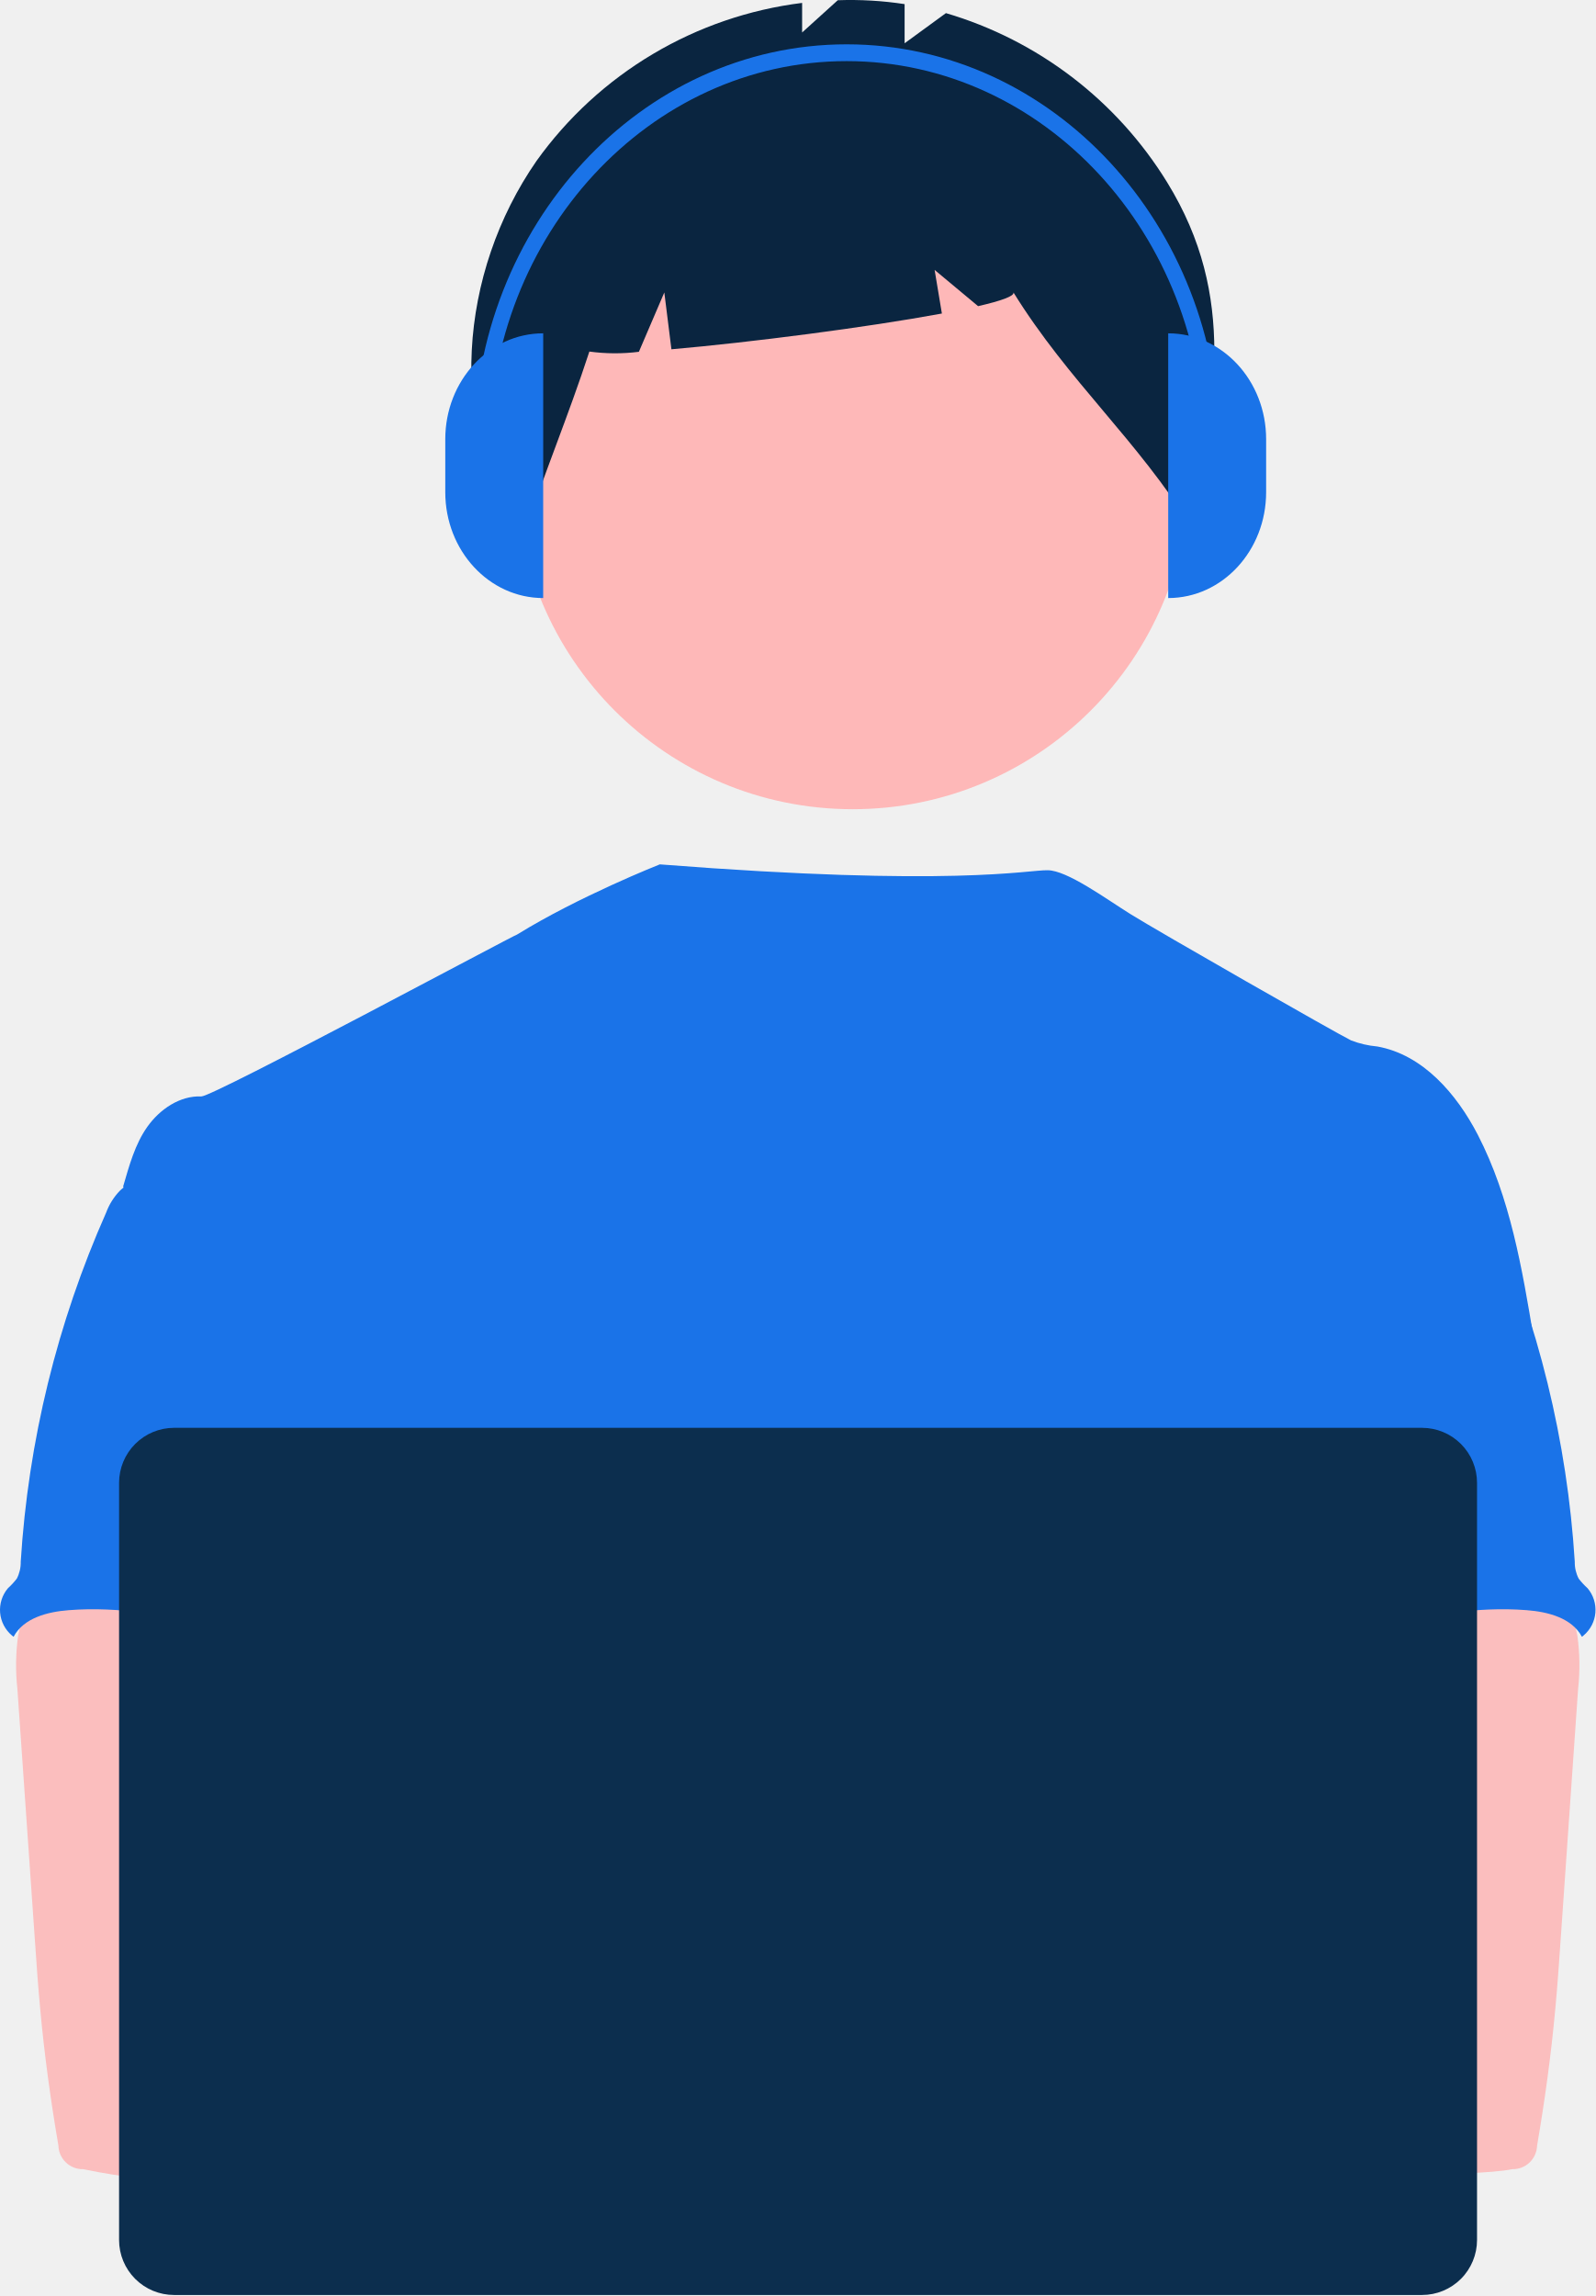
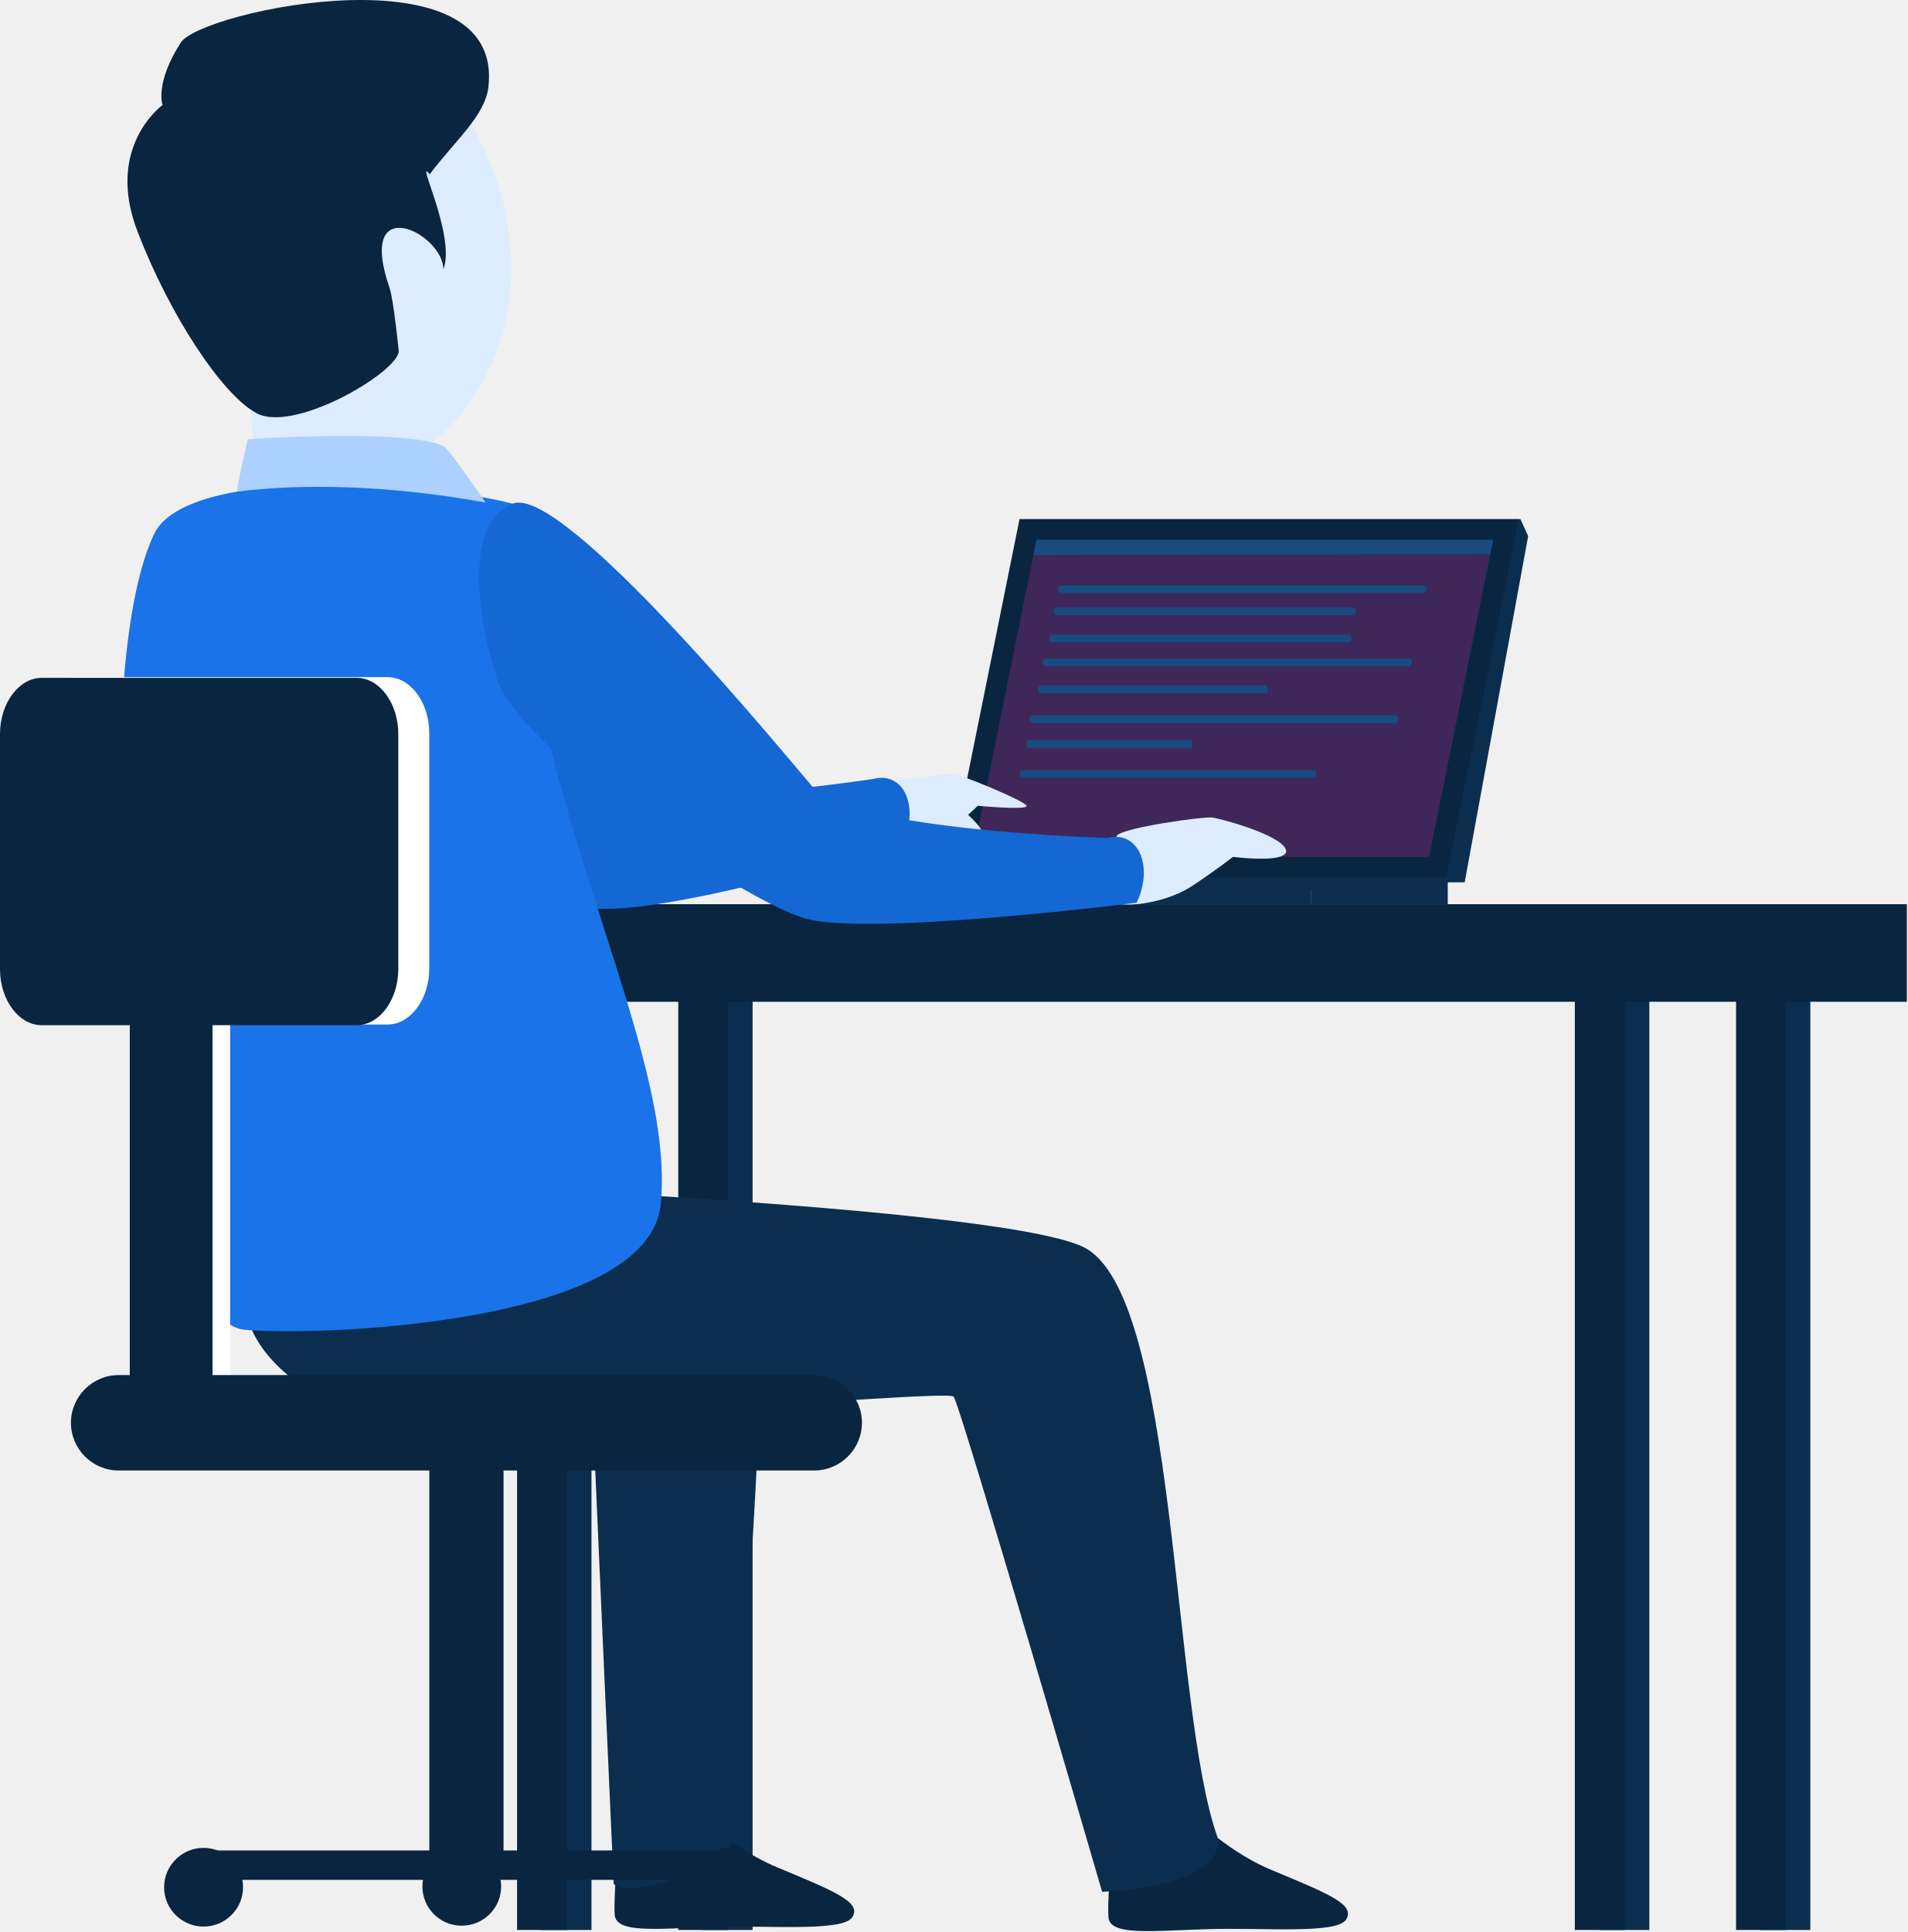
- <svg xmlns="http://www.w3.org/2000/svg" width="335" height="482" viewBox="0 0 335 482" fill="none">
-   <path d="M179.028 169.877C218.056 169.877 249.694 138.238 249.694 99.211C249.694 60.183 218.056 28.545 179.028 28.545C140 28.545 108.362 60.183 108.362 99.211C108.362 138.238 140 169.877 179.028 169.877Z" fill="#FEB8B8" />
-   <path d="M245.031 38.246C234.465 21.09 217.928 8.448 198.601 2.754L189.925 9.085V0.865C185.284 0.154 180.586 -0.119 175.893 0.047L168.408 6.82V0.61C157.327 1.987 146.65 5.645 137.053 11.354C127.455 17.063 119.145 24.698 112.645 33.779C96.391 57.211 93.647 89.811 109.634 113.431C114.022 99.944 119.349 87.289 123.739 73.803C127.188 74.273 130.684 74.29 134.137 73.853L139.476 61.395L140.968 73.326C157.518 71.885 182.064 68.719 197.753 65.818L196.227 56.665L205.355 64.271C210.161 63.165 213.015 62.16 212.78 61.394C224.448 80.205 238.728 92.219 250.395 111.03C254.827 84.506 259.928 62.451 245.031 38.246Z" fill="#0A2540" />
-   <path d="M322.01 280.93C319.58 266.311 317.074 251.411 310.279 238.241C305.814 229.615 298.725 221.395 289.17 219.689C287.287 219.521 285.438 219.093 283.673 218.417C280.873 217.068 243.248 195.589 237.268 191.848C232.133 188.637 224.028 182.69 219.941 182.69C215.829 182.6 200.063 186.269 138.527 181.459C138.527 181.459 121.622 188.122 108.541 196.202C108.343 196.071 44.672 230.262 42.28 230.172C37.75 229.982 33.54 232.882 30.943 236.535C28.346 240.187 27.128 244.709 25.853 249.08C39.76 280.05 52.484 311.06 66.392 342.03C67.043 343.196 67.389 344.509 67.398 345.844C67.118 347.231 66.527 348.535 65.668 349.659C58.847 360.615 59.064 374.395 59.809 387.272C60.555 400.149 61.477 413.75 55.722 425.292C54.157 428.461 52.121 431.361 50.633 434.53C47.146 441.707 45.886 464.661 47.923 472.372L303.043 479.68C297.558 464.602 322.01 280.93 322.01 280.93Z" fill="#1A73E8" />
-   <path d="M3.801 343.403C3.292 347.085 3.24 350.817 3.648 354.512L7.305 407.024C7.648 411.974 7.986 416.911 8.45 421.848C9.328 431.429 10.638 440.934 12.265 450.426C12.302 451.773 12.871 453.051 13.85 453.979C14.827 454.907 16.134 455.409 17.481 455.375C33.577 458.781 50.207 458.645 66.635 457.717C91.701 456.318 155.832 453.671 159.75 448.581C163.668 443.491 161.385 435.259 156.276 431.143C151.168 427.028 66.538 416.994 66.538 416.994C67.365 410.441 69.859 404.27 72.225 398.048C76.476 387.013 80.446 375.616 80.522 363.795C80.599 351.974 76.145 339.545 66.461 332.773C58.496 327.213 48.24 326.182 38.533 326.411C31.471 326.614 19.269 324.922 12.818 327.683C7.713 329.931 4.754 338.405 3.801 343.403Z" fill="#FBBEBE" />
-   <path d="M25.117 250.023C23.878 251.321 22.917 252.858 22.293 254.541C12.008 277.72 5.933 302.546 4.353 327.856C4.38 329.09 4.096 330.312 3.526 331.406C2.963 332.135 2.337 332.812 1.655 333.429C1.06 334.134 0.61 334.95 0.331 335.829C0.051 336.708 -0.053 337.633 0.025 338.552C0.103 339.472 0.361 340.366 0.785 341.186C1.209 342.005 1.79 342.733 2.495 343.328C2.611 343.425 2.729 343.519 2.851 343.609C4.951 339.658 9.976 338.366 14.443 338.023C35.832 336.331 56.725 346.282 78.178 345.531C76.664 340.301 74.487 335.275 73.253 329.983C67.794 306.481 81.409 280.893 73.062 258.257C71.395 253.727 68.609 249.274 64.219 247.289C62.402 246.556 60.5 246.052 58.557 245.79C53.136 244.811 42.346 240.624 37.105 242.304C35.17 242.928 34.407 244.747 32.804 245.846C30.368 247.402 27.136 247.974 25.117 250.023Z" fill="#1A73E8" />
-   <path d="M322.163 327.683C315.712 324.922 303.51 326.614 296.447 326.411C286.741 326.182 276.485 327.213 268.519 332.773C258.836 339.545 254.382 351.974 254.459 363.795C254.535 375.616 258.505 387.013 262.755 398.048C265.122 404.27 267.616 410.441 268.443 416.994C268.443 416.994 183.813 427.028 178.704 431.143C173.596 435.259 171.312 443.491 175.23 448.581C179.148 453.671 301.404 458.781 317.5 455.375C318.847 455.409 320.153 454.907 321.131 453.979C322.109 453.051 322.679 451.773 322.716 450.426C324.343 440.934 325.653 431.429 326.531 421.848C326.995 416.911 327.333 411.974 327.676 407.024L331.333 354.512C331.74 350.817 331.689 347.085 331.18 343.403C330.227 338.405 327.268 329.931 322.163 327.683Z" fill="#FBBEBE" />
-   <path d="M302.177 245.846C300.574 244.747 299.811 242.928 297.876 242.304C292.635 240.624 281.844 244.811 276.424 245.79C274.481 246.052 272.579 246.556 270.762 247.289C266.372 249.274 263.586 253.727 261.919 258.257C253.572 280.893 267.187 306.481 261.728 329.983C260.494 335.275 258.317 340.301 256.803 345.531C278.256 346.282 299.149 336.331 320.538 338.023C325.005 338.366 330.03 339.658 332.13 343.609C332.251 343.519 332.37 343.425 332.486 343.328C333.191 342.733 333.772 342.005 334.196 341.186C334.619 340.366 334.878 339.472 334.956 338.552C335.034 337.633 334.93 336.708 334.65 335.829C334.371 334.95 333.921 334.134 333.326 333.429C332.644 332.812 332.018 332.135 331.455 331.406C330.885 330.312 330.601 329.09 330.628 327.856C329.048 302.546 322.973 277.72 312.688 254.54C312.064 252.858 311.103 251.321 309.864 250.023C307.845 247.974 304.613 247.402 302.177 245.846Z" fill="#1A73E8" />
-   <path d="M149.099 457.883C159.632 457.883 168.172 449.344 168.172 438.81C168.172 428.277 159.632 419.737 149.099 419.737C138.565 419.737 130.026 428.277 130.026 438.81C130.026 449.344 138.565 457.883 149.099 457.883Z" fill="#FBBEBE" />
-   <path d="M191.332 457.883C201.865 457.883 210.404 449.344 210.404 438.81C210.404 428.277 201.865 419.737 191.332 419.737C180.798 419.737 172.259 428.277 172.259 438.81C172.259 449.344 180.798 457.883 191.332 457.883Z" fill="#FBBEBE" />
-   <path d="M298.57 481.788H36.539C33.48 481.785 30.547 480.568 28.384 478.405C26.221 476.242 25.004 473.309 25 470.25V311.283C25.004 308.224 26.221 305.291 28.384 303.128C30.547 300.964 33.48 299.748 36.539 299.744H298.57C301.629 299.748 304.562 300.964 306.726 303.128C308.889 305.291 310.106 308.224 310.109 311.283V470.25C310.106 473.309 308.889 476.242 306.726 478.405C304.562 480.568 301.629 481.785 298.57 481.788Z" fill="#0C2E4E" />
-   <path d="M114.046 125.549C102.691 125.549 93.487 115.597 93.487 103.32V92.205C93.487 79.928 102.691 69.975 114.046 69.975V125.549H114.046Z" fill="#1A73E8" />
-   <path d="M245.27 69.976C256.624 69.976 265.829 79.928 265.829 92.205V103.32C265.829 115.597 256.624 125.549 245.27 125.549V69.976Z" fill="#1A73E8" />
-   <path d="M256.043 93.952H252.781C252.781 49.222 219.125 12.831 177.755 12.831C136.386 12.831 102.729 49.222 102.729 93.952H99.467C99.467 47.277 134.587 9.304 177.755 9.304C220.923 9.304 256.043 47.277 256.043 93.952Z" fill="#1A73E8" />
+ <svg xmlns="http://www.w3.org/2000/svg" width="1168" height="1183" viewBox="0 0 1168 1183" fill="none">
+   <path d="M1009.94 578.695H979.352V1181.76H1009.94V578.695Z" fill="#0C2E4E" />
+   <path d="M994.915 578.695H964.326V1181.76H994.915V578.695Z" fill="#0A2540" />
+   <path d="M1108.52 578.695H1078.07V1181.76H1108.52V578.695Z" fill="#0C2E4E" />
+   <path d="M1093.49 578.695H1063.05V1181.76H1093.49V578.695Z" fill="#0A2540" />
+   <path d="M362.192 578.695H331.603V1181.76H362.192V578.695Z" fill="#0C2E4E" />
+   <path d="M347.202 578.695H316.613V1181.76H347.202V578.695Z" fill="#0A2540" />
+   <path d="M460.843 578.695H430.361V1181.76H460.843V578.695Z" fill="#0C2E4E" />
+   <path d="M445.782 578.695H415.336V1181.76H445.782V578.695Z" fill="#0A2540" />
+   <path d="M1167.62 553.665H204.692V613.408H1167.62V553.665Z" fill="#0A2540" />
+   <path fill-rule="evenodd" clip-rule="evenodd" d="M634.695 338.717L931.011 317.846L935.744 328.245L896.872 540.253H883.245L590.3 558.255L634.695 338.717Z" fill="#0C2E4E" />
+   <path d="M624.297 317.846H929.972L885.577 537.527H579.937L624.297 317.846Z" fill="#0A2540" />
+   <path d="M886.508 537.133H802.63V553.665H886.508V537.133Z" fill="#0C2E4E" />
+   <path d="M802.595 537.133H520.05V553.665H802.595V537.133Z" fill="#0C2E4E" />
+   <path fill-rule="evenodd" clip-rule="evenodd" d="M634.696 330.576L595.428 524.653H875.105L914.336 330.576H634.696Z" fill="#3F2759" />
+   <path fill-rule="evenodd" clip-rule="evenodd" d="M686.156 553.664C695.623 554.848 715.561 551.836 729.762 542.619C743.819 533.439 754.972 524.689 754.972 524.689C754.972 524.689 785.597 528.67 787.569 521.677C788.43 512.317 747.908 501.272 742.242 500.591C736.468 499.945 688.917 506.615 684.076 511.492C679.199 516.369 686.156 553.664 686.156 553.664ZM527.796 527.02C537.263 528.203 557.201 525.191 571.259 515.975C585.316 506.795 598.692 493.383 598.692 493.383C598.692 493.383 629.281 496.288 628.635 493.383C627.847 490.622 589.512 474.592 583.738 473.946C578.108 473.301 530.449 480.007 525.572 484.848C520.695 489.725 527.796 527.02 527.796 527.02Z" fill="#DDECFF" />
+   <path fill-rule="evenodd" clip-rule="evenodd" d="M583.344 489.976C586.357 493.777 605.542 508.086 601.848 513.608C598.155 519.274 589.369 521.605 579.794 514.648C570.219 507.691 564.159 499.551 566.813 496.79C569.43 494.064 583.344 489.976 583.344 489.976Z" fill="#DDECFF" />
+   <path fill-rule="evenodd" clip-rule="evenodd" d="M175.143 300.776C145.988 312.61 152.945 368.803 166.213 409.111C179.338 449.418 315.501 544.592 355.808 555.099C396.115 565.463 552.503 516.62 552.503 516.62C563.153 494.961 553.937 471.974 534.644 476.959C534.644 476.959 382.201 500.842 359.358 474.448C340.962 453.362 205.983 288.296 175.143 300.776Z" fill="#1567D3" />
+   <path fill-rule="evenodd" clip-rule="evenodd" d="M298.54 227.764C250.881 323.727 152.946 291.703 129.816 199.936C106.722 108.277 100.661 29.133 181.025 15.219C268.345 0.121 346.342 131.801 298.54 227.764Z" fill="#DDECFF" />
+   <path fill-rule="evenodd" clip-rule="evenodd" d="M149.396 229.88C158.468 258.389 155.707 334.772 155.707 334.772C155.707 334.772 284.626 372.318 280.717 354.997C264.974 284.746 256.941 223.317 242.525 210.443C230.548 199.936 201.142 235.259 149.396 229.88Z" fill="#DDECFF" />
+   <path d="M412.146 1094.87C412.146 1094.87 439.83 1128.37 475.691 1143.32C511.551 1158.27 527.688 1164.73 521.915 1173.91C516.141 1183.09 470.168 1178.75 435.527 1179.93C400.993 1181.12 377.612 1183.73 376.429 1172.72C375.245 1161.82 380.768 1101.29 380.768 1101.29L412.146 1094.87Z" fill="#0A2540" />
+   <path fill-rule="evenodd" clip-rule="evenodd" d="M361.726 834.381C363.052 871.927 375.783 1153.5 375.783 1153.5C384.676 1163.8 443.559 1142.67 447.683 1128.4C447.683 1128.4 472.929 814.944 463.103 813.51C453.349 812.183 361.726 834.381 361.726 834.381Z" fill="#0C2E4E" />
+   <path d="M714.63 1096.2C714.63 1096.2 742.314 1129.69 778.031 1144.79C813.891 1159.78 830.029 1166.05 824.255 1175.38C818.482 1184.56 772.508 1180.11 737.975 1181.3C703.298 1182.48 679.952 1185.1 678.769 1174.2C677.586 1163.19 683.108 1102.65 683.108 1102.65L714.63 1096.2Z" fill="#0A2540" />
+   <path fill-rule="evenodd" clip-rule="evenodd" d="M170.661 721.062C166.465 750.324 121.962 796.153 176.183 841.983C230.404 887.813 579.542 849.084 583.989 855.252C588.436 861.312 674.86 1158.38 674.86 1158.38C674.86 1158.38 749.629 1156.01 745.684 1125.42C716.816 1045.74 721.586 791.312 663.169 763.485C604.896 735.657 170.661 721.062 170.661 721.062Z" fill="#0C2E4E" />
+   <path fill-rule="evenodd" clip-rule="evenodd" d="M313.78 308.414C263.755 295.146 114.288 284.459 94.242 327.205C47.731 426.467 84.739 807.916 149.503 814.191C191.137 818.279 397.694 811.932 404.651 736.984C413.687 638.367 322.458 495.75 313.78 308.414Z" fill="#1A73E8" />
+   <path d="M140.932 619.648H90.261V871.209H140.932V619.648Z" fill="white" />
+   <path d="M130.138 617.64H79.468V869.201H130.138V617.64Z" fill="#0A2540" />
+   <path fill-rule="evenodd" clip-rule="evenodd" d="M313.779 308.414C284.625 320.248 291.474 376.549 304.706 416.857C317.975 457.02 454.137 552.23 494.445 562.737C534.752 573.101 695.981 552.768 695.981 552.768C706.488 531.108 697.415 508.122 677.979 513.106C677.979 513.106 520.694 508.516 497.851 482.123C479.634 460.965 344.512 295.935 313.779 308.414Z" fill="#1567D3" />
+   <path d="M263.108 106.735C253.785 94.937 279.246 144.281 271.5 165.044C271.643 142.846 217.817 116.058 238.544 176.34C241.054 183.691 244.174 215.105 244.174 215.105C243.636 228.051 177.438 267.175 155.563 252.077C135.732 240.53 104.354 194.055 84.272 141.914C64.047 89.773 99.513 64.312 99.513 64.312C99.513 64.312 94.671 51.043 110.665 26.12C123.145 6.433 309.046 -32.584 299.076 53.303C296.997 71.018 278.349 86.366 263.108 106.735Z" fill="#0A2540" />
+   <path fill-rule="evenodd" clip-rule="evenodd" d="M44.539 414.633H237.397C251.347 414.633 262.858 430.125 262.858 449.023V592.932C262.858 611.83 251.347 627.322 237.397 627.322H44.539C30.482 627.322 18.971 611.83 18.971 592.932V449.023C18.971 430.125 30.482 414.633 44.539 414.633Z" fill="white" />
+   <path d="M25.569 415.064H218.426C232.376 415.064 243.887 430.555 243.887 449.454V593.362C243.887 612.261 232.376 627.752 218.426 627.752H25.569C11.511 627.752 0 612.261 0 593.362V449.454C0.036 430.555 11.547 415.064 25.569 415.064Z" fill="#0A2540" />
+   <path d="M308.329 882.183H262.894V1138.62H308.329V882.183Z" fill="#0A2540" />
+   <path d="M453.565 1133.06H123.612V1151.07H453.565V1133.06Z" fill="#0A2540" />
+   <path d="M446.606 1179.68C459.982 1179.68 470.776 1168.92 470.776 1155.66C470.776 1142.24 460.018 1131.49 446.606 1131.49C433.338 1131.49 422.58 1142.24 422.58 1155.66C422.58 1168.92 433.338 1179.68 446.606 1179.68ZM282.688 1179.14C296.064 1179.14 306.858 1168.39 306.858 1155.12C306.858 1141.74 296.1 1130.95 282.688 1130.95C269.42 1130.95 258.661 1141.71 258.661 1155.12C258.661 1168.39 269.42 1179.14 282.688 1179.14ZM124.651 1179.68C137.919 1179.68 148.821 1168.92 148.821 1155.66C148.821 1142.24 137.919 1131.49 124.651 1131.49C111.382 1131.49 100.481 1142.24 100.481 1155.66C100.481 1168.92 111.382 1179.68 124.651 1179.68ZM72.581 841.983H498.533C514.67 841.983 527.795 855.108 527.795 871.138C527.795 887.311 514.67 900.4 498.533 900.4H72.581C56.551 900.4 43.426 887.275 43.426 871.138C43.462 855.144 56.587 841.983 72.581 841.983Z" fill="#0A2540" />
+   <path fill-rule="evenodd" clip-rule="evenodd" d="M145.235 300.991C145.881 292.6 151.833 268.932 151.833 268.932C151.833 268.932 248.478 262.369 271.428 273.128C275.05 274.813 297.355 307.733 297.355 307.733C236.428 296.688 184.323 296.186 145.235 300.991Z" fill="#ACD0FF" />
+   <path fill-rule="evenodd" clip-rule="evenodd" d="M634.696 330.576H914.337L912.58 339.29L632.832 339.828L634.696 330.576Z" fill="#184C80" />
+   <path fill-rule="evenodd" clip-rule="evenodd" d="M873.67 360.807C873.67 362.133 872.594 363.173 871.303 363.173H650.187C648.86 363.173 647.82 362.098 647.82 360.807C647.82 359.48 648.896 358.44 650.187 358.44H871.303C872.594 358.44 873.67 359.516 873.67 360.807ZM830.243 374.326C830.243 375.653 829.382 376.693 828.306 376.693H647.031C645.955 376.693 645.095 375.617 645.095 374.326C645.095 372.999 645.955 371.959 647.031 371.959H828.306C829.346 371.959 830.243 373.035 830.243 374.326ZM827.517 391.001C827.517 392.328 826.656 393.368 825.581 393.368H644.306C643.23 393.368 642.369 392.292 642.369 391.001C642.369 389.674 643.23 388.634 644.306 388.634H825.581C826.656 388.634 827.517 389.71 827.517 391.001ZM864.633 405.632C864.633 406.959 863.557 407.999 862.266 407.999H640.899C639.572 407.999 638.532 406.923 638.532 405.632C638.532 404.305 639.608 403.265 640.899 403.265H862.266C863.593 403.265 864.633 404.341 864.633 405.632ZM856.457 440.417C856.457 441.744 855.381 442.784 854.09 442.784H632.723C631.396 442.784 630.356 441.708 630.356 440.417C630.356 439.09 631.432 438.05 632.723 438.05H854.09C855.381 438.05 856.457 439.126 856.457 440.417ZM776.308 422.128C776.308 423.455 775.627 424.495 774.838 424.495H637.026C636.201 424.495 635.556 423.419 635.556 422.128C635.556 420.801 636.201 419.761 637.026 419.761H774.838C775.663 419.761 776.308 420.837 776.308 422.128ZM730.263 455.586C730.263 456.913 729.797 457.953 729.188 457.953H629.71C629.137 457.953 628.635 456.877 628.635 455.586C628.635 454.259 629.101 453.219 629.71 453.219H729.188C729.797 453.219 730.263 454.295 730.263 455.586ZM806.18 473.911C806.18 475.238 805.319 476.278 804.28 476.278H626.196C625.156 476.278 624.296 475.202 624.296 473.911C624.296 472.584 625.156 471.544 626.196 471.544H804.28C805.355 471.544 806.18 472.62 806.18 473.911Z" fill="#184C80" />
</svg>
